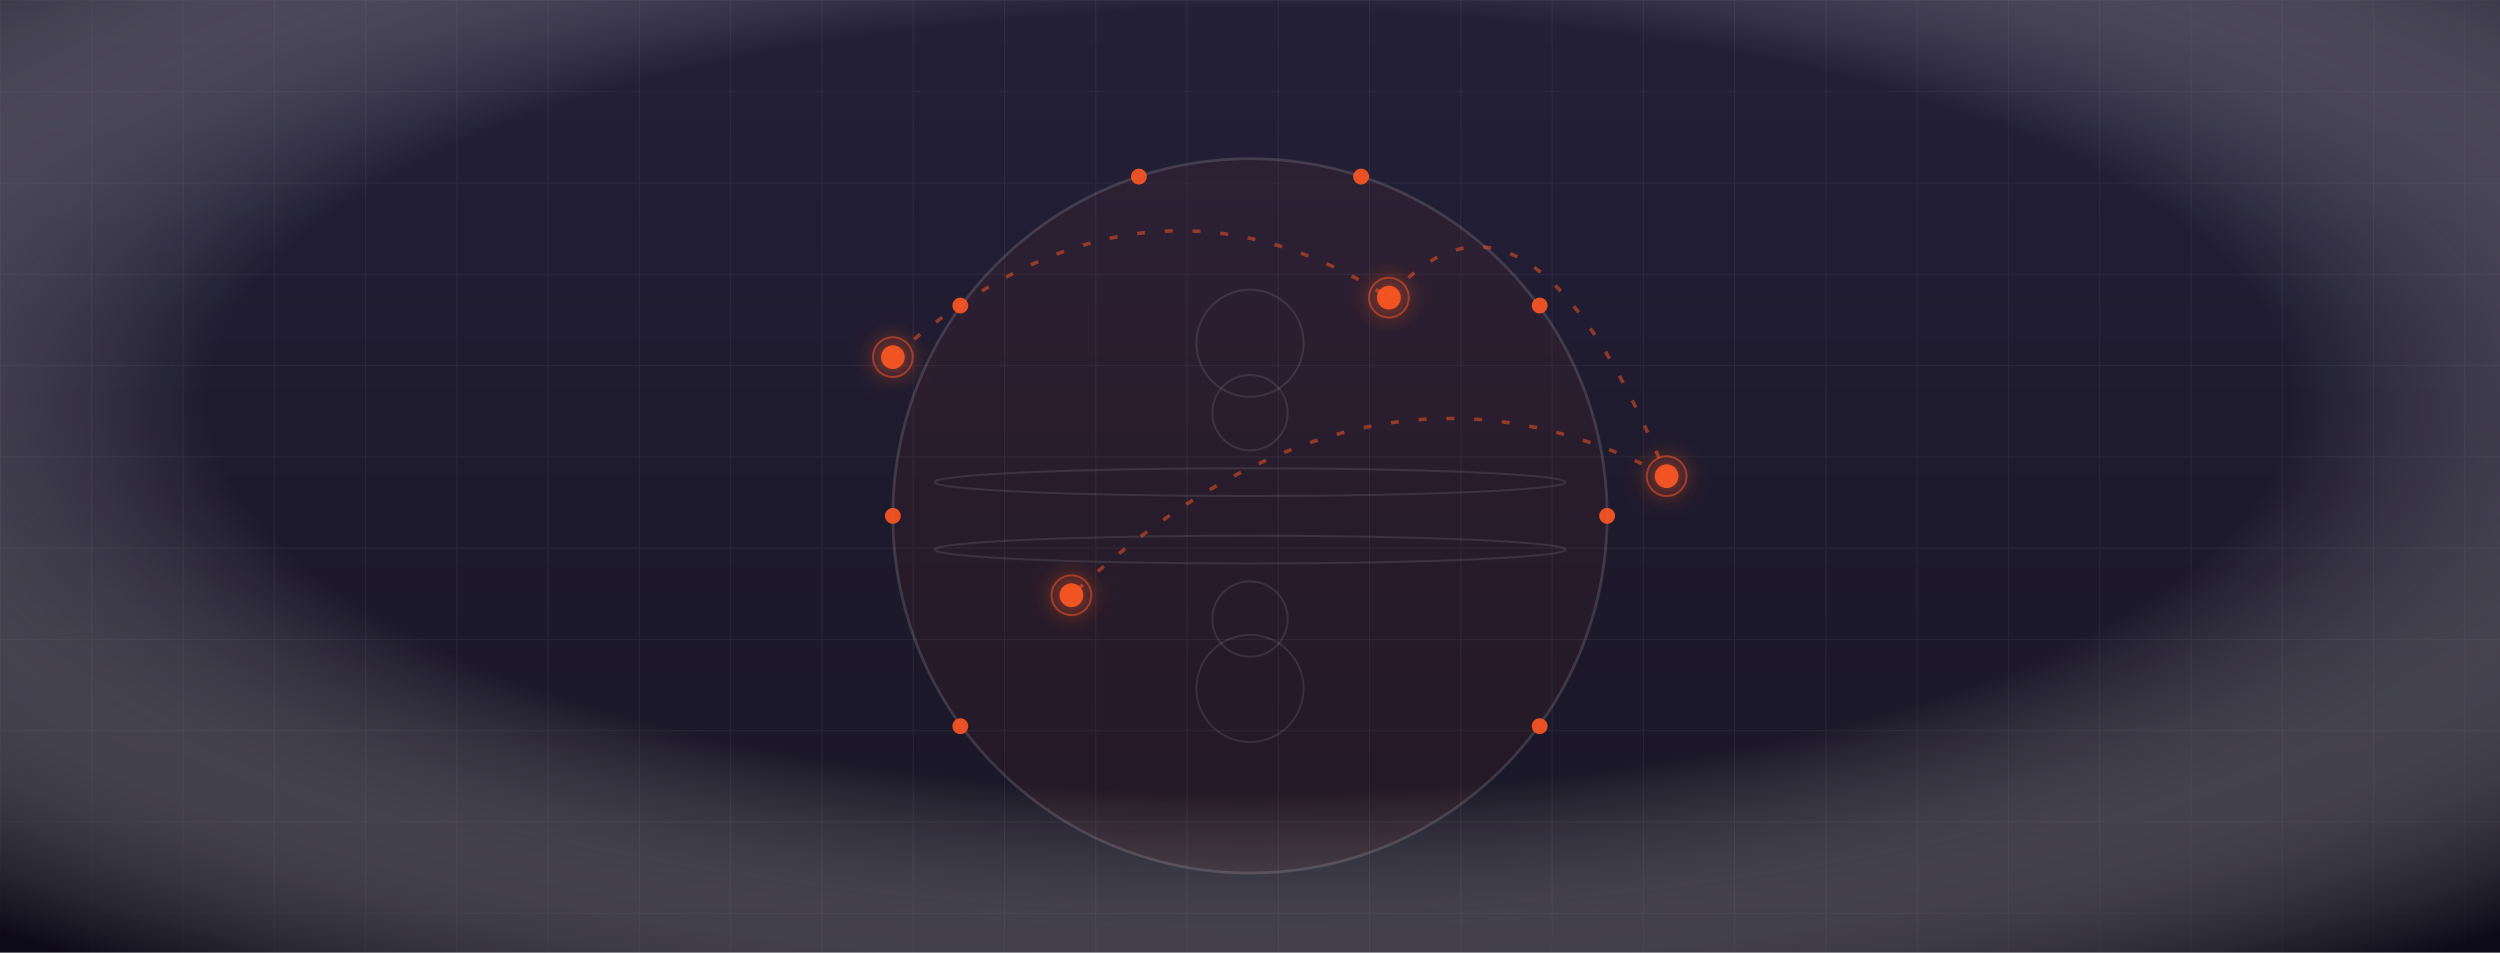
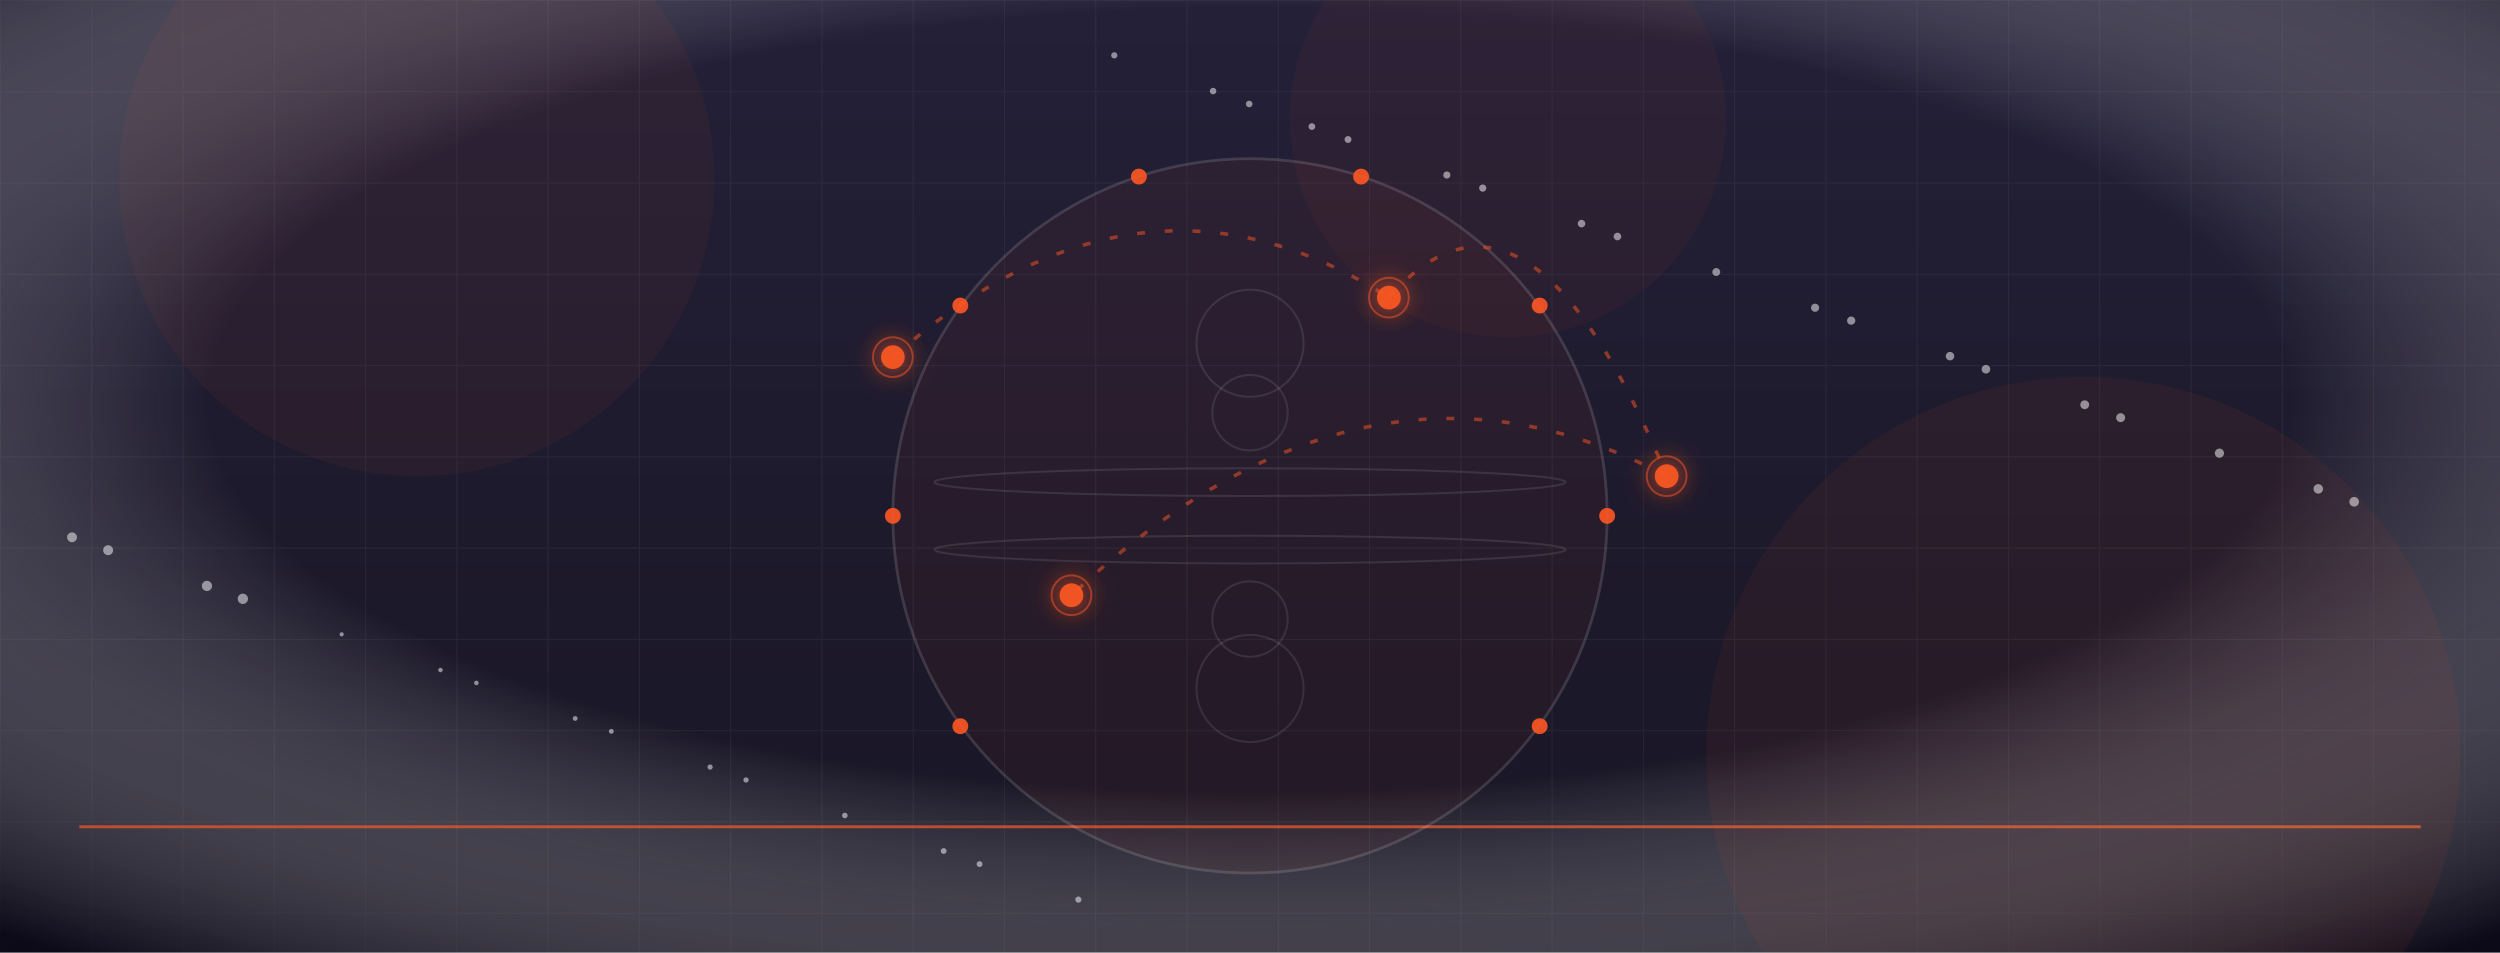
<svg xmlns="http://www.w3.org/2000/svg" viewBox="0 0 1260 480" preserveAspectRatio="xMidYMid slice" width="1260" height="480">
  <defs>
    <linearGradient id="bg" x1="0" y1="0" x2="0" y2="1">
      <stop offset="0" stop-color="#18142D" />
      <stop offset="1" stop-color="#0C0918" />
    </linearGradient>
    <linearGradient id="acc" x1="0" y1="0" x2="1" y2="0">
      <stop offset="0" stop-color="#FE5722" />
      <stop offset="1" stop-color="#FF9A62" />
    </linearGradient>
    <linearGradient id="accv" x1="0" y1="0" x2="0" y2="1">
      <stop offset="0" stop-color="#FE5722" />
      <stop offset="1" stop-color="#FF9A62" />
    </linearGradient>
    <radialGradient id="vig" cx="0.5" cy="0.42" r="0.75">
      <stop offset="0.55" stop-color="#FFFFFF" stop-opacity="0.05" />
      <stop offset="1" stop-color="#0C0918" stop-opacity="0.85" />
    </radialGradient>
    <filter id="glow" x="-60%" y="-60%" width="220%" height="220%">
      <feGaussianBlur stdDeviation="6" result="b" />
      <feMerge>
        <feMergeNode in="b" />
        <feMergeNode in="SourceGraphic" />
      </feMerge>
    </filter>
    <filter id="glow2" x="-80%" y="-80%" width="260%" height="260%">
      <feGaussianBlur stdDeviation="12" result="b" />
      <feMerge>
        <feMergeNode in="b" />
        <feMergeNode in="SourceGraphic" />
      </feMerge>
    </filter>
    <pattern id="grid" width="46" height="46" patternUnits="userSpaceOnUse">
      <path d="M46 0H0V46" fill="none" stroke="#FFFFFF" stroke-opacity="0.05" stroke-width="1" />
    </pattern>
  </defs>
  <rect width="1260" height="480" fill="url(#bg)" />
  <rect width="1260" height="480" fill="url(#grid)" />
  <rect width="1260" height="480" fill="url(#vig)" />
+   <circle cx="210" cy="90" r="150" fill="#FE5722" fill-opacity="0.05" />
+   <circle cx="1050" cy="380" r="190" fill="#FE5722" fill-opacity="0.055" />
+   <circle cx="760" cy="60" r="110" fill="#FE5722" fill-opacity="0.045" />
+   <g>
+     <circle cx="661.2" cy="63.8" r="1.71" fill="#FFFFFF" fill-opacity="0.5">
+       <animate attributeName="opacity" values="0.5;0.08;0.5" dur="3.0s" begin="2.5s" repeatCount="indefinite" />
+     </circle>
+     <circle cx="914.8" cy="155.1" r="2.05" fill="#FFFFFF" fill-opacity="0.5">
+       <animate attributeName="opacity" values="0.5;0.08;0.5" dur="3.7s" begin="0.0s" repeatCount="indefinite" />
+     </circle>
+     <circle cx="1168.4" cy="246.4" r="2.39" fill="#FFFFFF" fill-opacity="0.5">
+       <animate attributeName="opacity" values="0.5;0.08;0.5" dur="4.4s" begin="0.7s" repeatCount="indefinite" />
+     </circle>
+     <circle cx="222.0" cy="337.7" r="1.13" fill="#FFFFFF" fill-opacity="0.5">
+       <animate attributeName="opacity" values="0.5;0.08;0.5" dur="5.1s" begin="1.4s" repeatCount="indefinite" />
+     </circle>
+     <circle cx="475.6" cy="428.9" r="1.47" fill="#FFFFFF" fill-opacity="0.5">
+       <animate attributeName="opacity" values="0.5;0.08;0.5" dur="2.4s" begin="2.0s" repeatCount="indefinite" />
+     </circle>
+     <circle cx="729.2" cy="88.2" r="1.81" fill="#FFFFFF" fill-opacity="0.5">
+       <animate attributeName="opacity" values="0.5;0.08;0.5" dur="3.2s" begin="2.7s" repeatCount="indefinite" />
+     </circle>
+     <circle cx="982.8" cy="179.5" r="2.14" fill="#FFFFFF" fill-opacity="0.5">
+       <animate attributeName="opacity" values="0.5;0.08;0.5" dur="3.9s" begin="0.2s" repeatCount="indefinite" />
+     </circle>
+     <circle cx="36.3" cy="270.8" r="2.48" fill="#FFFFFF" fill-opacity="0.5">
+       <animate attributeName="opacity" values="0.5;0.08;0.5" dur="4.6s" begin="0.9s" repeatCount="indefinite" />
+     </circle>
+     <circle cx="289.9" cy="362.1" r="1.22" fill="#FFFFFF" fill-opacity="0.5">
+       <animate attributeName="opacity" values="0.5;0.08;0.5" dur="5.3s" begin="1.5s" repeatCount="indefinite" />
+     </circle>
+     <circle cx="543.5" cy="453.4" r="1.56" fill="#FFFFFF" fill-opacity="0.5">
+       <animate attributeName="opacity" values="0.5;0.08;0.5" dur="2.6s" begin="2.2s" repeatCount="indefinite" />
+     </circle>
+     <circle cx="797.1" cy="112.7" r="1.9" fill="#FFFFFF" fill-opacity="0.5">
+       <animate attributeName="opacity" values="0.5;0.08;0.5" dur="3.3s" begin="2.9s" repeatCount="indefinite" />
+     </circle>
+     <circle cx="1050.7" cy="204.0" r="2.23" fill="#FFFFFF" fill-opacity="0.5">
+       <animate attributeName="opacity" values="0.5;0.08;0.5" dur="4.1s" begin="0.4s" repeatCount="indefinite" />
+     </circle>
+     <circle cx="104.3" cy="295.3" r="2.57" fill="#FFFFFF" fill-opacity="0.5">
+       <animate attributeName="opacity" values="0.5;0.08;0.5" dur="4.8s" begin="1.0s" repeatCount="indefinite" />
+     </circle>
+     <circle cx="357.9" cy="386.6" r="1.31" fill="#FFFFFF" fill-opacity="0.5">
+       <animate attributeName="opacity" values="0.5;0.08;0.5" dur="5.5s" begin="1.7s" repeatCount="indefinite" />
+     </circle>
+     <circle cx="611.4" cy="45.9" r="1.65" fill="#FFFFFF" fill-opacity="0.5">
+       <animate attributeName="opacity" values="0.5;0.08;0.5" dur="2.8s" begin="2.4s" repeatCount="indefinite" />
+     </circle>
+     <circle cx="865.0" cy="137.1" r="1.99" fill="#FFFFFF" fill-opacity="0.5">
+       <animate attributeName="opacity" values="0.5;0.08;0.5" dur="3.5s" begin="3.1s" repeatCount="indefinite" />
+     </circle>
+     <circle cx="1118.6" cy="228.4" r="2.32" fill="#FFFFFF" fill-opacity="0.5">
+       <animate attributeName="opacity" values="0.5;0.08;0.5" dur="4.3s" begin="0.5s" repeatCount="indefinite" />
+     </circle>
+     <circle cx="172.2" cy="319.7" r="1.06" fill="#FFFFFF" fill-opacity="0.5">
+       <animate attributeName="opacity" values="0.5;0.08;0.5" dur="5.0s" begin="1.2s" repeatCount="indefinite" />
+     </circle>
+     <circle cx="425.8" cy="411.0" r="1.4" fill="#FFFFFF" fill-opacity="0.5">
+       <animate attributeName="opacity" values="0.5;0.08;0.5" dur="2.3s" begin="1.9s" repeatCount="indefinite" />
+     </circle>
+     <circle cx="679.4" cy="70.3" r="1.74" fill="#FFFFFF" fill-opacity="0.5">
+       <animate attributeName="opacity" values="0.5;0.08;0.5" dur="3.0s" begin="2.6s" repeatCount="indefinite" />
+     </circle>
+     <circle cx="933.0" cy="161.6" r="2.08" fill="#FFFFFF" fill-opacity="0.5">
+       <animate attributeName="opacity" values="0.5;0.08;0.5" dur="3.7s" begin="0.1s" repeatCount="indefinite" />
+     </circle>
+     <circle cx="1186.5" cy="252.9" r="2.42" fill="#FFFFFF" fill-opacity="0.5">
+       <animate attributeName="opacity" values="0.5;0.08;0.5" dur="4.5s" begin="0.7s" repeatCount="indefinite" />
+     </circle>
+     <circle cx="240.1" cy="344.2" r="1.15" fill="#FFFFFF" fill-opacity="0.5">
+       <animate attributeName="opacity" values="0.5;0.08;0.5" dur="5.2s" begin="1.4s" repeatCount="indefinite" />
+     </circle>
+     <circle cx="493.7" cy="435.5" r="1.49" fill="#FFFFFF" fill-opacity="0.5">
+       <animate attributeName="opacity" values="0.5;0.08;0.5" dur="2.5s" begin="2.1s" repeatCount="indefinite" />
+     </circle>
+     <circle cx="747.3" cy="94.8" r="1.83" fill="#FFFFFF" fill-opacity="0.5">
+       <animate attributeName="opacity" values="0.5;0.08;0.5" dur="3.2s" begin="2.8s" repeatCount="indefinite" />
+     </circle>
+     <circle cx="1000.9" cy="186.1" r="2.17" fill="#FFFFFF" fill-opacity="0.5">
+       <animate attributeName="opacity" values="0.5;0.08;0.5" dur="3.9s" begin="0.2s" repeatCount="indefinite" />
+     </circle>
+     <circle cx="54.5" cy="277.3" r="2.51" fill="#FFFFFF" fill-opacity="0.5">
+       <animate attributeName="opacity" values="0.5;0.08;0.5" dur="4.6s" begin="0.9s" repeatCount="indefinite" />
+     </circle>
+     <circle cx="308.1" cy="368.6" r="1.24" fill="#FFFFFF" fill-opacity="0.5">
+       <animate attributeName="opacity" values="0.5;0.08;0.5" dur="5.4s" begin="1.6s" repeatCount="indefinite" />
+     </circle>
+     <circle cx="561.6" cy="27.9" r="1.58" fill="#FFFFFF" fill-opacity="0.5">
+       <animate attributeName="opacity" values="0.5;0.08;0.5" dur="2.7s" begin="2.3s" repeatCount="indefinite" />
+     </circle>
+     <circle cx="815.2" cy="119.2" r="1.92" fill="#FFFFFF" fill-opacity="0.5">
+       <animate attributeName="opacity" values="0.5;0.08;0.5" dur="3.4s" begin="2.9s" repeatCount="indefinite" />
+     </circle>
+     <circle cx="1068.8" cy="210.5" r="2.26" fill="#FFFFFF" fill-opacity="0.5">
+       <animate attributeName="opacity" values="0.5;0.08;0.5" dur="4.1s" begin="0.4s" repeatCount="indefinite" />
+     </circle>
+     <circle cx="122.4" cy="301.8" r="2.6" fill="#FFFFFF" fill-opacity="0.5">
+       <animate attributeName="opacity" values="0.5;0.08;0.5" dur="4.8s" begin="1.1s" repeatCount="indefinite" />
+     </circle>
+     <circle cx="376.0" cy="393.1" r="1.33" fill="#FFFFFF" fill-opacity="0.5">
+       <animate attributeName="opacity" values="0.5;0.08;0.5" dur="5.6s" begin="1.8s" repeatCount="indefinite" />
+     </circle>
+     <circle cx="629.6" cy="52.4" r="1.67" fill="#FFFFFF" fill-opacity="0.5">
+       <animate attributeName="opacity" values="0.5;0.08;0.5" dur="2.9s" begin="2.4s" repeatCount="indefinite" />
+     </circle>
+   </g>
+   <rect x="40" y="416" width="1180" height="1.4" fill="url(#acc)" opacity="0.35" />
+   <rect x="40" y="416" width="1180" height="1.4" fill="#FE5722" opacity="0.5">
+     <animate attributeName="width" values="0;1180;0" dur="9s" repeatCount="indefinite" />
+   </rect>
+   <rect x="-140" y="0" width="140" height="480" fill="url(#acc)" opacity="0.05">
+     <animate attributeName="x" values="-140;1280" dur="11s" repeatCount="indefinite" />
+   </rect>
  <circle cx="630" cy="260" r="180" fill="none" stroke="#FFFFFF" stroke-opacity="0.14" stroke-width="1.4" />
  <circle cx="630" cy="260" r="180" fill="#FE5722" fill-opacity="0.045" />
  <ellipse cx="630" cy="173" rx="-138" ry="27" fill="none" stroke="#FFFFFF" stroke-opacity="0.1" />
  <ellipse cx="630" cy="208" rx="19" ry="19" fill="none" stroke="#FFFFFF" stroke-opacity="0.1" />
  <ellipse cx="630" cy="243" rx="159" ry="7" fill="none" stroke="#FFFFFF" stroke-opacity="0.1" />
  <ellipse cx="630" cy="277" rx="159" ry="7" fill="none" stroke="#FFFFFF" stroke-opacity="0.1" />
  <ellipse cx="630" cy="312" rx="19" ry="19" fill="none" stroke="#FFFFFF" stroke-opacity="0.1" />
  <ellipse cx="630" cy="347" rx="-138" ry="27" fill="none" stroke="#FFFFFF" stroke-opacity="0.1" />
  <circle cx="810" cy="260" r="4" fill="#FE5722" opacity="0.9">
    <animate attributeName="opacity" values="0.9;0.25;0.9" dur="2.0s" begin="0.0s" repeatCount="indefinite" />
  </circle>
  <circle cx="776" cy="366" r="4" fill="#FE5722" opacity="0.9">
    <animate attributeName="opacity" values="0.9;0.25;0.9" dur="2.3s" begin="0.2s" repeatCount="indefinite" />
  </circle>
  <circle cx="484" cy="366" r="4" fill="#FE5722" opacity="0.9">
    <animate attributeName="opacity" values="0.9;0.25;0.9" dur="2.0s" begin="1.0s" repeatCount="indefinite" />
  </circle>
  <circle cx="450" cy="260" r="4" fill="#FE5722" opacity="0.9">
    <animate attributeName="opacity" values="0.9;0.25;0.9" dur="2.3s" begin="1.2s" repeatCount="indefinite" />
  </circle>
  <circle cx="484" cy="154" r="4" fill="#FE5722" opacity="0.9">
    <animate attributeName="opacity" values="0.9;0.25;0.9" dur="2.6s" begin="1.5s" repeatCount="indefinite" />
  </circle>
  <circle cx="574" cy="89" r="4" fill="#FE5722" opacity="0.9">
    <animate attributeName="opacity" values="0.9;0.25;0.9" dur="2.9s" begin="1.8s" repeatCount="indefinite" />
  </circle>
  <circle cx="686" cy="89" r="4" fill="#FE5722" opacity="0.9">
    <animate attributeName="opacity" values="0.9;0.25;0.9" dur="2.0s" begin="2.0s" repeatCount="indefinite" />
  </circle>
  <circle cx="776" cy="154" r="4" fill="#FE5722" opacity="0.9">
    <animate attributeName="opacity" values="0.9;0.25;0.9" dur="2.3s" begin="2.2s" repeatCount="indefinite" />
  </circle>
  <g filter="url(#glow)">
    <circle cx="450" cy="180" r="6" fill="#FE5722" opacity="0.9">
      <animate attributeName="opacity" values="0.9;0.25;0.9" dur="2.8s" begin="0.0s" repeatCount="indefinite" />
    </circle>
    <circle cx="450" cy="180" r="10" fill="none" stroke="#FE5722" stroke-opacity="0.5">
      <animate attributeName="r" values="6;20" dur="2.8s" begin="0.0s" repeatCount="indefinite" />
      <animate attributeName="stroke-opacity" values="0.5;0;0.5" dur="2.8s" begin="0.0s" repeatCount="indefinite" />
    </circle>
  </g>
  <path d="M450 180 Q 575.0 70 700 150" fill="none" stroke="#FE5722" stroke-opacity="0.5" stroke-width="1.8" stroke-dasharray="4 10">
    <animate attributeName="stroke-dashoffset" from="0" to="-28" dur="3s" begin="0.0s" repeatCount="indefinite" />
  </path>
  <g filter="url(#glow)">
    <circle cx="700" cy="150" r="6" fill="#FE5722" opacity="0.9">
      <animate attributeName="opacity" values="0.9;0.25;0.9" dur="2.8s" begin="0.5s" repeatCount="indefinite" />
    </circle>
    <circle cx="700" cy="150" r="10" fill="none" stroke="#FE5722" stroke-opacity="0.5">
      <animate attributeName="r" values="6;20" dur="2.8s" begin="0.5s" repeatCount="indefinite" />
      <animate attributeName="stroke-opacity" values="0.5;0;0.5" dur="2.8s" begin="0.5s" repeatCount="indefinite" />
    </circle>
  </g>
  <path d="M700 150 Q 770.0 70 840 240" fill="none" stroke="#FE5722" stroke-opacity="0.5" stroke-width="1.8" stroke-dasharray="4 10">
    <animate attributeName="stroke-dashoffset" from="0" to="-28" dur="3s" begin="0.4s" repeatCount="indefinite" />
  </path>
  <g filter="url(#glow)">
    <circle cx="840" cy="240" r="6" fill="#FE5722" opacity="0.9">
      <animate attributeName="opacity" values="0.9;0.25;0.9" dur="2.8s" begin="1.0s" repeatCount="indefinite" />
    </circle>
    <circle cx="840" cy="240" r="10" fill="none" stroke="#FE5722" stroke-opacity="0.5">
      <animate attributeName="r" values="6;20" dur="2.8s" begin="1.0s" repeatCount="indefinite" />
      <animate attributeName="stroke-opacity" values="0.5;0;0.5" dur="2.8s" begin="1.0s" repeatCount="indefinite" />
    </circle>
  </g>
  <path d="M840 240 Q 690.0 160 540 300" fill="none" stroke="#FE5722" stroke-opacity="0.5" stroke-width="1.8" stroke-dasharray="4 10">
    <animate attributeName="stroke-dashoffset" from="0" to="-28" dur="3s" begin="0.8s" repeatCount="indefinite" />
  </path>
  <g filter="url(#glow)">
    <circle cx="540" cy="300" r="6" fill="#FE5722" opacity="0.9">
      <animate attributeName="opacity" values="0.9;0.25;0.9" dur="2.8s" begin="1.5s" repeatCount="indefinite" />
    </circle>
    <circle cx="540" cy="300" r="10" fill="none" stroke="#FE5722" stroke-opacity="0.5">
      <animate attributeName="r" values="6;20" dur="2.8s" begin="1.5s" repeatCount="indefinite" />
      <animate attributeName="stroke-opacity" values="0.5;0;0.5" dur="2.8s" begin="1.5s" repeatCount="indefinite" />
    </circle>
  </g>
</svg>
